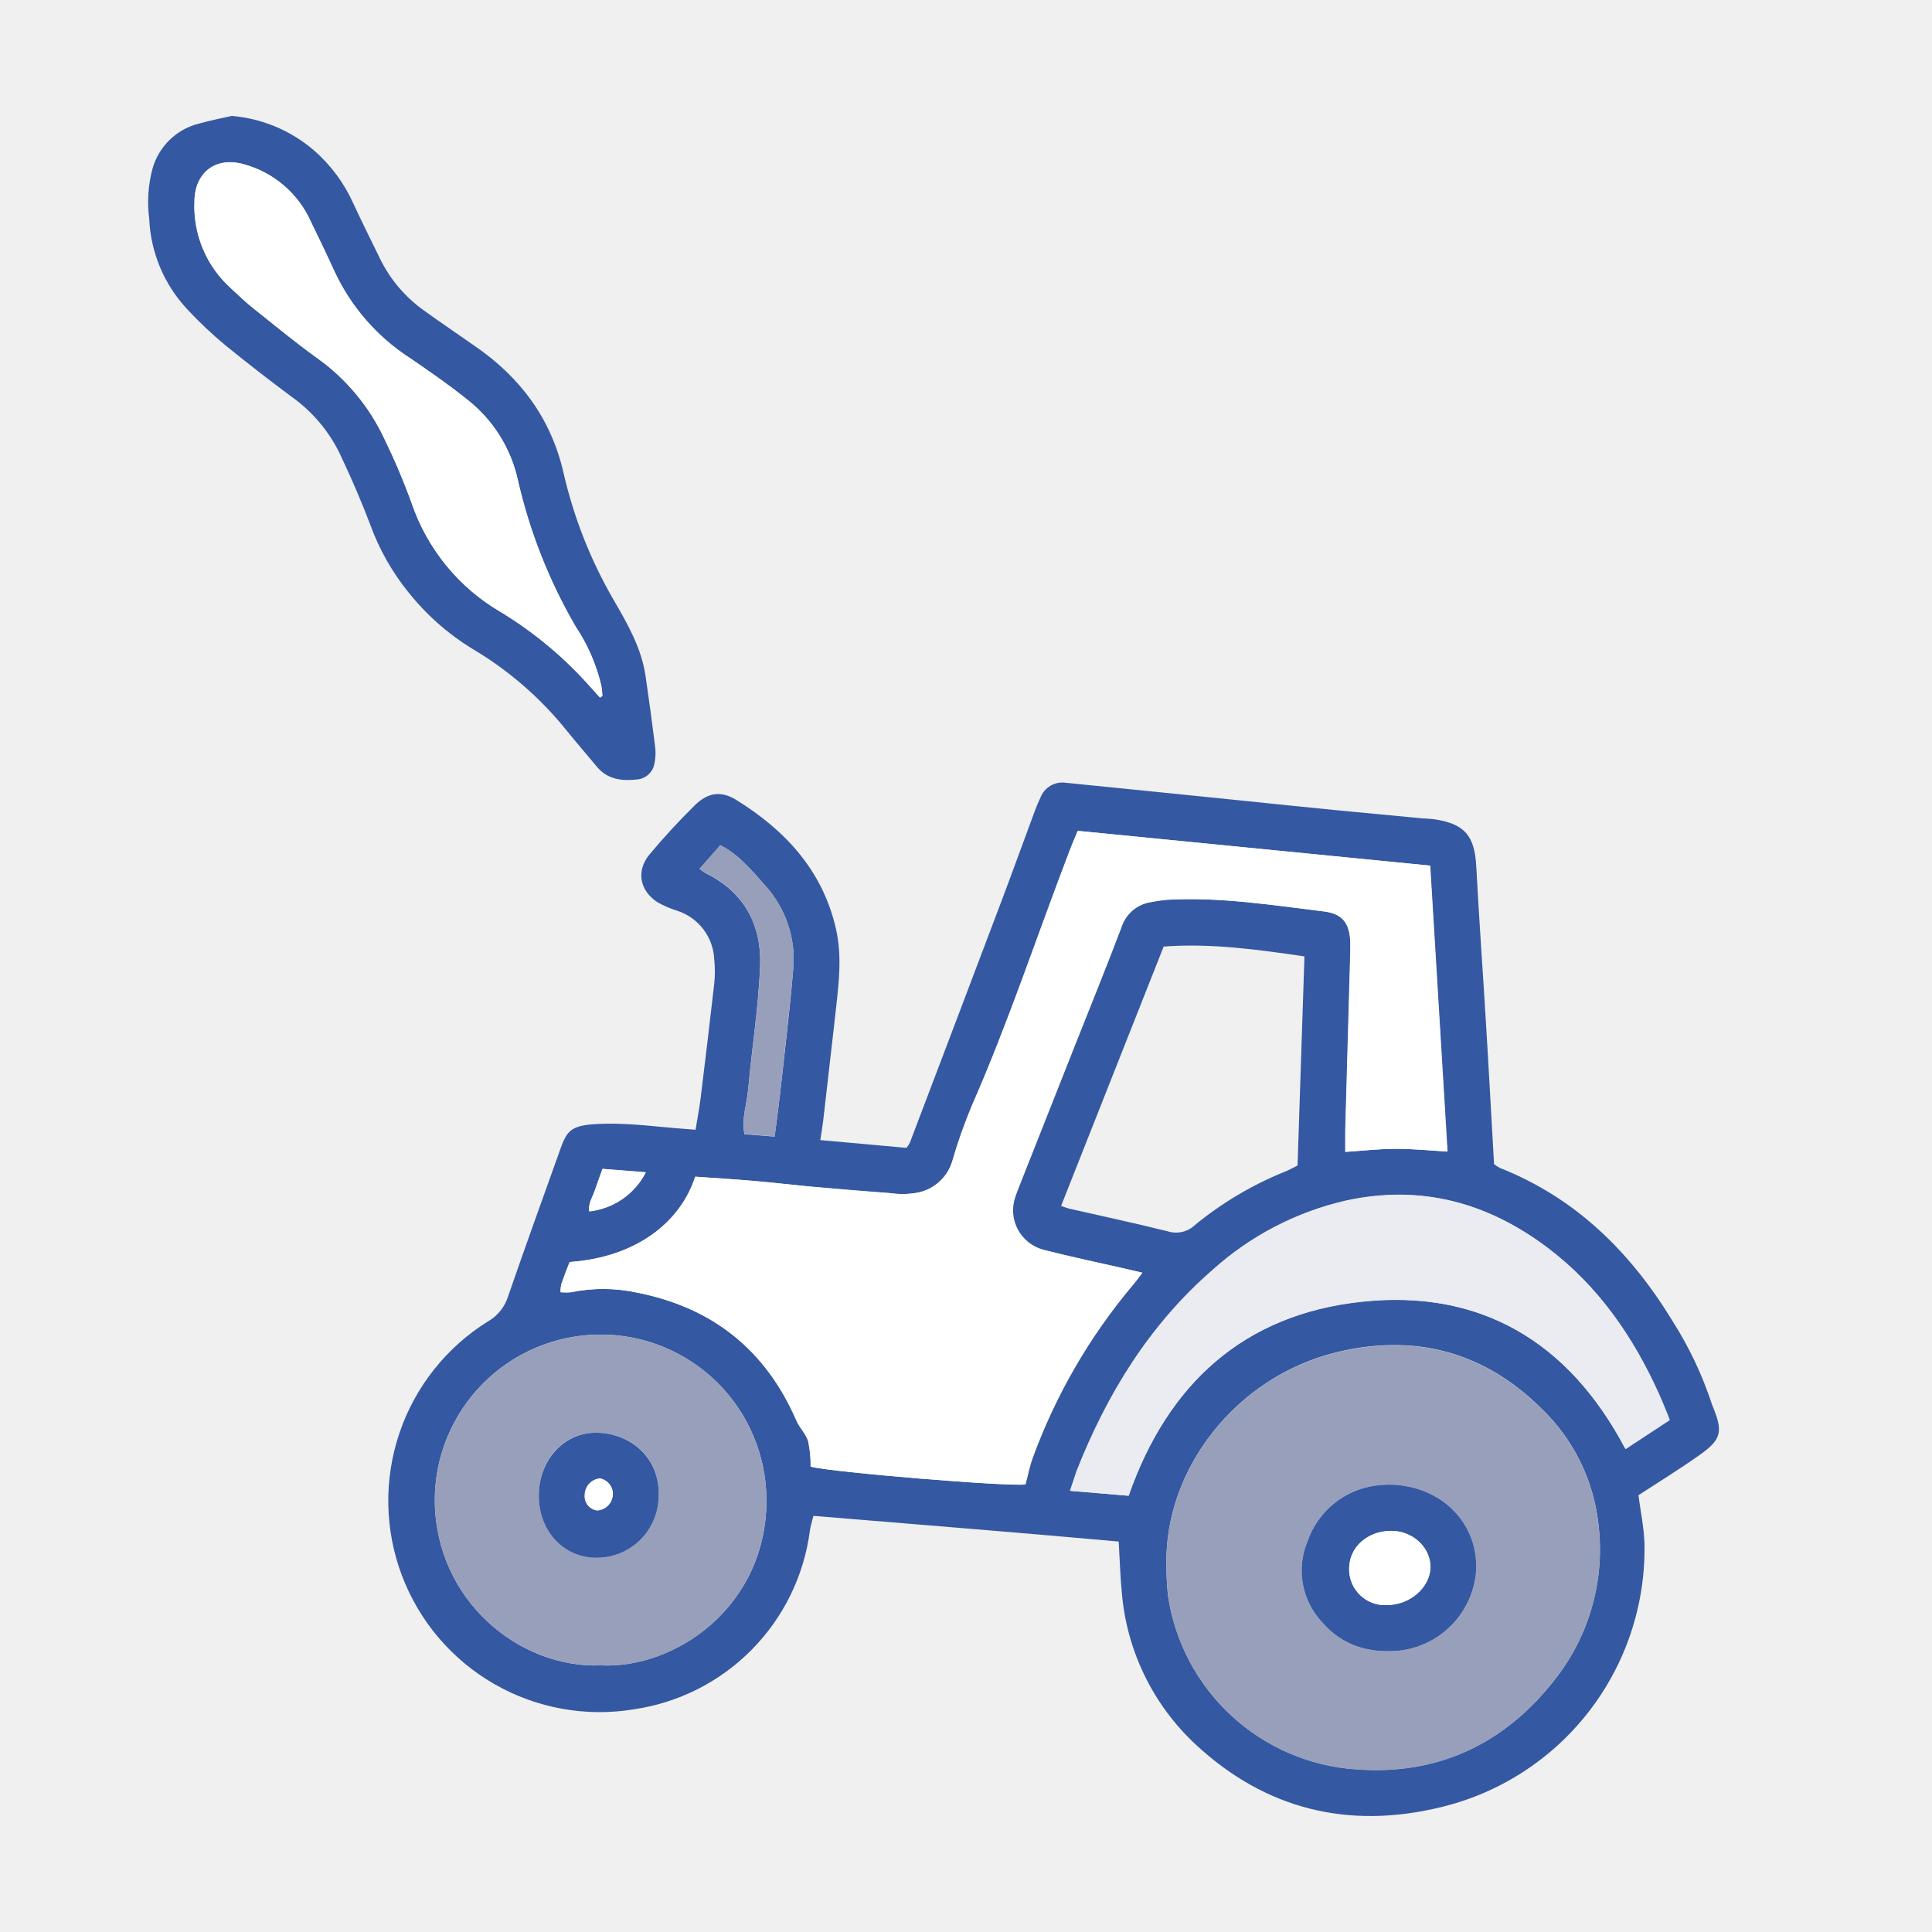
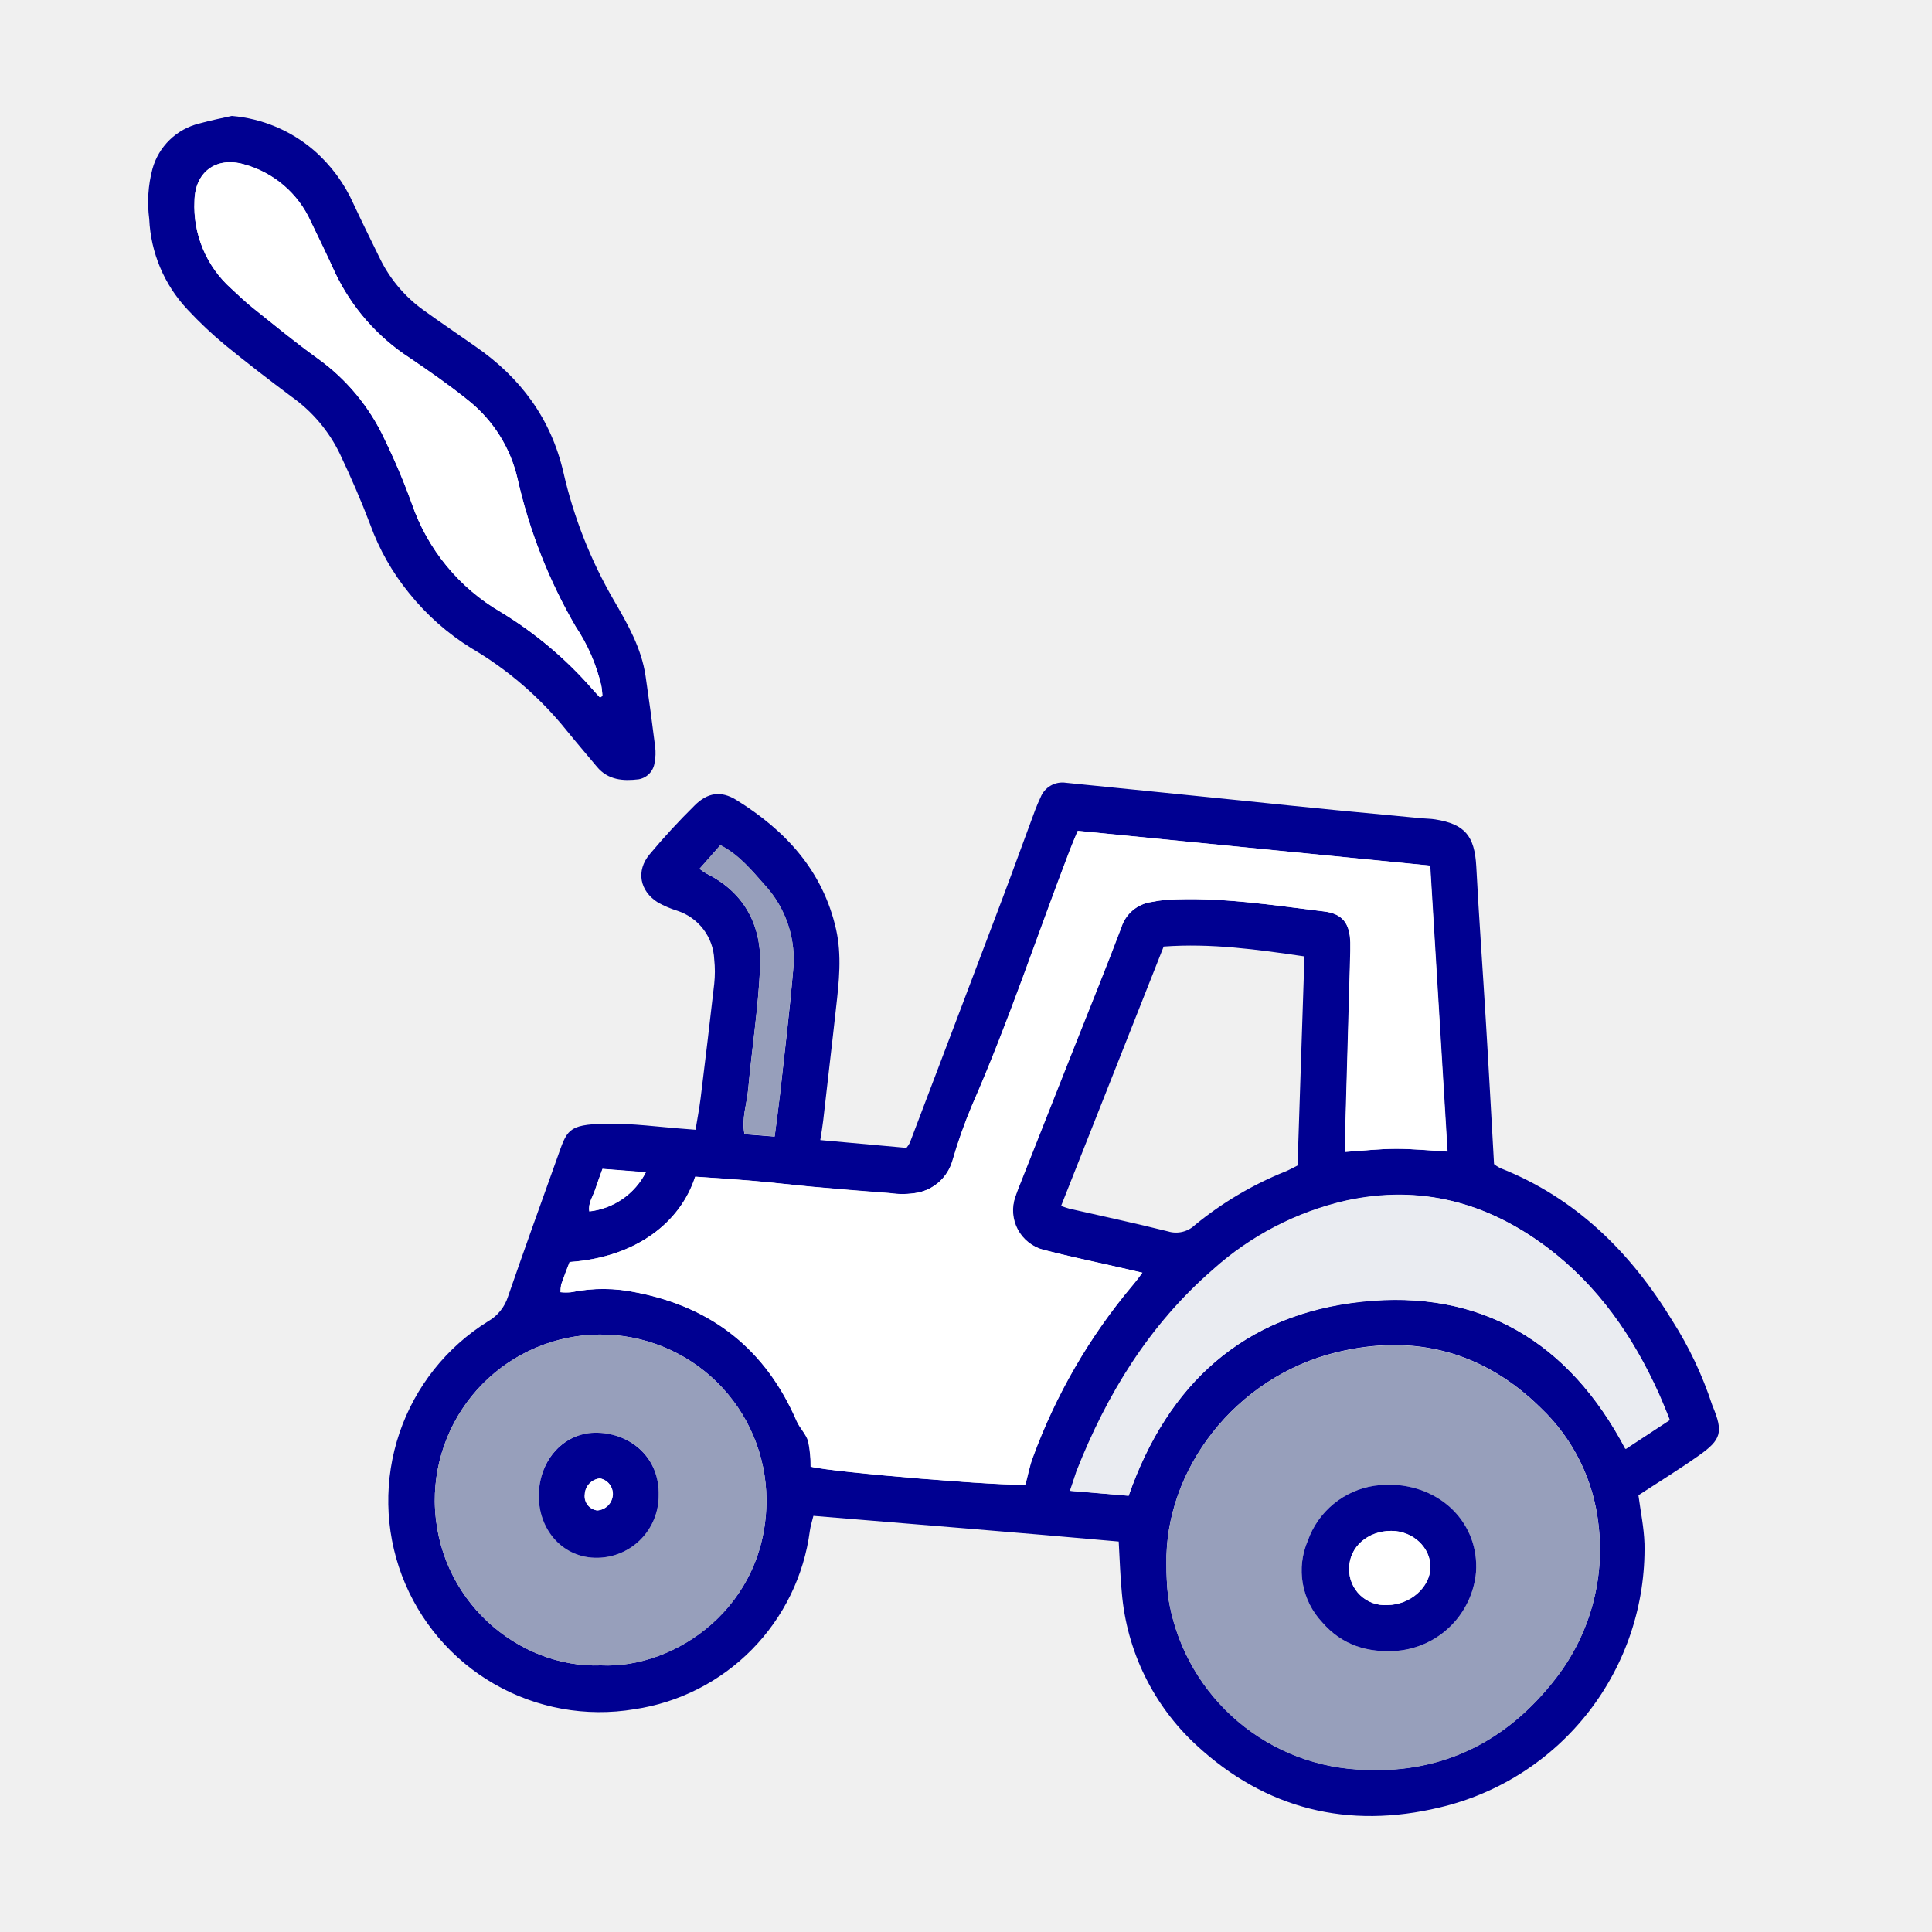
<svg xmlns="http://www.w3.org/2000/svg" width="300" height="300" viewBox="0 0 300 300" fill="none">
-   <path d="M126.304 235.38C126.074 236.33 125.844 237.01 125.754 237.71C124.841 244.662 121.686 251.126 116.769 256.124C111.852 261.123 105.44 264.382 98.504 265.41C91.011 266.661 83.316 265.273 76.732 261.483C70.148 257.693 65.084 251.736 62.403 244.628C59.721 237.52 59.59 229.702 62.03 222.508C64.47 215.314 69.332 209.189 75.784 205.18C77.265 204.332 78.372 202.957 78.884 201.33C81.374 194.14 83.944 186.98 86.514 179.82C88.054 175.51 88.044 174.61 94.044 174.49C98.194 174.41 102.364 175.01 106.524 175.31L108.004 175.43C108.274 173.76 108.584 172.17 108.784 170.58C109.514 164.64 110.234 158.71 110.904 152.77C111.039 151.503 111.039 150.226 110.904 148.96C110.83 147.268 110.24 145.639 109.214 144.291C108.188 142.944 106.775 141.942 105.164 141.42C104.122 141.099 103.117 140.67 102.164 140.14C99.334 138.36 98.724 135.24 100.864 132.67C103.004 130.1 105.414 127.49 107.864 125.07C109.864 123.07 111.944 122.74 114.324 124.21C121.974 128.95 127.774 135.21 129.824 144.3C130.734 148.35 130.284 152.43 129.824 156.48C129.184 162.34 128.474 168.18 127.824 174.03C127.724 174.92 127.564 175.81 127.374 177.03L140.754 178.24C140.953 177.998 141.127 177.736 141.274 177.46C146.074 164.84 150.861 152.216 155.634 139.59C157.364 135.01 159.014 130.41 160.724 125.82C160.974 125.15 161.264 124.48 161.574 123.82C161.876 123.05 162.43 122.406 163.146 121.994C163.862 121.581 164.697 121.425 165.514 121.55L179.314 122.94L193.104 124.34C197.884 124.83 202.664 125.34 207.444 125.8L220.704 127.06C221.424 127.13 222.154 127.12 222.874 127.24C227.474 127.97 228.974 129.82 229.234 134.52C229.654 142.52 230.234 150.46 230.714 158.42C230.944 162.14 231.154 165.85 231.364 169.56C231.574 173.27 231.784 176.98 231.994 180.76C232.271 180.985 232.569 181.182 232.884 181.35C244.704 186.01 253.194 194.45 259.694 205.1C262.279 209.16 264.345 213.527 265.844 218.1C265.873 218.188 265.907 218.275 265.944 218.36C267.604 222.36 267.324 223.55 263.744 226.05C260.744 228.17 257.554 230.13 254.414 232.18C254.744 234.69 255.274 237.18 255.354 239.71C255.535 249.141 252.478 258.35 246.694 265.801C240.909 273.252 232.746 278.496 223.564 280.66C209.354 284.07 196.564 280.97 185.744 270.96C179.066 264.79 174.945 256.34 174.194 247.28C173.944 244.77 173.884 242.28 173.714 239.37C158.154 237.97 142.284 236.71 126.304 235.38ZM87.034 200.65C87.589 200.706 88.149 200.706 88.704 200.65C92.091 199.955 95.586 199.975 98.964 200.71C110.684 203.03 118.964 209.63 123.724 220.62C124.204 221.73 125.194 222.62 125.534 223.8C125.8 225.093 125.927 226.41 125.914 227.73C129.124 228.61 156.914 230.88 159.254 230.49C159.634 229.1 159.884 227.67 160.384 226.34C163.948 216.601 169.183 207.559 175.854 199.62C176.364 199.02 176.854 198.39 177.404 197.62L173.994 196.83C169.994 195.92 165.994 195.09 162.094 194.08C161.237 193.863 160.435 193.469 159.739 192.923C159.043 192.377 158.469 191.692 158.053 190.911C157.638 190.131 157.391 189.272 157.327 188.39C157.263 187.508 157.385 186.622 157.684 185.79C157.854 185.27 158.054 184.79 158.254 184.26L166.954 162.26C169.354 156.2 171.814 150.16 174.124 144.06C174.443 143.017 175.052 142.086 175.881 141.378C176.71 140.669 177.724 140.212 178.804 140.06C179.6 139.898 180.405 139.782 181.214 139.71C189.424 139.24 197.504 140.55 205.604 141.52C208.494 141.87 209.604 143.38 209.714 146.34C209.714 146.79 209.714 147.24 209.714 147.7C209.454 157.033 209.191 166.366 208.924 175.7C208.924 176.7 208.924 177.65 208.924 178.86C211.604 178.68 214.194 178.38 216.784 178.38C219.374 178.38 221.964 178.64 224.784 178.81C223.884 163.95 222.994 149.32 222.094 134.41L167.384 129.01C166.894 130.18 166.504 131.08 166.154 132.01C161.094 145.2 156.684 158.64 150.984 171.59C149.785 174.433 148.757 177.345 147.904 180.31C147.534 181.534 146.837 182.635 145.89 183.495C144.942 184.354 143.779 184.94 142.524 185.19C141.098 185.449 139.638 185.472 138.204 185.26C134.134 184.96 130.074 184.6 126.014 184.26C123.014 183.98 120.014 183.62 117.084 183.37C114.154 183.12 110.974 182.92 107.984 182.71C105.734 189.71 98.904 195.23 88.484 195.96C88.054 197.07 87.594 198.24 87.184 199.43C87.089 199.83 87.038 200.239 87.034 200.65V200.65ZM181.124 242.91C181.117 244.546 181.2 246.182 181.374 247.81C182.445 254.97 185.935 261.547 191.264 266.447C196.593 271.346 203.44 274.273 210.664 274.74C223.454 275.68 233.864 270.66 241.664 260.5C246.885 253.721 249.234 245.163 248.204 236.67C247.451 229.809 244.299 223.434 239.304 218.67C230.384 209.84 219.624 207.05 207.534 209.98C191.794 213.83 180.834 228.25 181.124 242.91V242.91ZM93.314 258.6C104.904 259.14 119.104 249.43 119.014 232.8C118.99 229.418 118.301 226.074 116.985 222.959C115.669 219.844 113.753 217.019 111.345 214.644C108.937 212.27 106.085 210.393 102.952 209.121C99.819 207.849 96.466 207.206 93.084 207.23C89.703 207.253 86.359 207.943 83.244 209.259C80.129 210.575 77.303 212.491 74.929 214.899C72.555 217.307 70.678 220.159 69.405 223.292C68.133 226.425 67.49 229.778 67.514 233.16C67.704 248.42 80.494 259.08 93.314 258.6V258.6ZM175.254 232.26C181.334 214.84 193.194 204.09 211.444 202.15C229.924 200.15 243.644 208.37 252.444 225.01L259.294 220.51C259.044 219.87 258.924 219.51 258.784 219.21C258.404 218.29 258.034 217.36 257.624 216.45C253.624 207.57 248.194 199.69 240.314 193.75C231.014 186.75 220.674 183.93 209.084 186.45C201.36 188.215 194.216 191.93 188.334 197.24C178.524 205.78 171.944 216.53 167.214 228.51C166.864 229.4 166.584 230.32 166.214 231.51L175.254 232.26ZM164.764 187.26C165.374 187.46 165.704 187.6 166.044 187.68C171.154 188.84 176.274 189.94 181.364 191.21C182.09 191.432 182.862 191.457 183.6 191.281C184.339 191.105 185.017 190.736 185.564 190.21C189.783 186.751 194.503 183.956 199.564 181.92C200.214 181.66 200.834 181.3 201.484 180.98C201.844 170.12 202.194 159.37 202.554 148.51C195.184 147.43 188.054 146.44 180.694 146.98L164.764 187.26ZM108.624 134.92C108.945 135.167 109.279 135.397 109.624 135.61C115.684 138.61 118.324 143.79 118.024 150.26C117.724 156.73 116.744 162.86 116.174 169.17C115.964 171.46 115.114 173.72 115.604 176.12L120.284 176.49C120.584 174.15 120.894 171.93 121.144 169.7C121.844 163.4 122.614 157.11 123.144 150.8C123.401 148.397 123.146 145.968 122.394 143.672C121.643 141.375 120.412 139.265 118.784 137.48C116.784 135.2 114.784 132.78 111.854 131.25L108.624 134.92ZM100.294 182.05L93.554 181.52C93.084 182.82 92.714 183.83 92.374 184.85C92.034 185.87 91.294 186.85 91.514 188.12C93.369 187.911 95.142 187.244 96.675 186.179C98.208 185.114 99.451 183.685 100.294 182.02V182.05Z" fill="#3558A2" />
-   <path d="M35.994 18C40.718 18.398 45.195 20.282 48.784 23.38C51.393 25.658 53.474 28.476 54.884 31.64C56.224 34.51 57.634 37.36 59.024 40.2C60.59 43.388 62.923 46.136 65.814 48.2C68.464 50.11 71.174 51.94 73.814 53.79C80.814 58.62 85.564 65 87.494 73.38C89.092 80.365 91.739 87.067 95.344 93.26C97.474 96.92 99.614 100.67 100.244 104.98C100.784 108.647 101.28 112.313 101.734 115.98C101.834 116.793 101.803 117.617 101.644 118.42C101.564 119.061 101.28 119.66 100.833 120.126C100.386 120.593 99.801 120.903 99.164 121.01C96.784 121.3 94.424 121.15 92.694 119.07C91.134 117.19 89.524 115.33 87.984 113.43C83.88 108.322 78.882 104.002 73.234 100.68C69.516 98.388 66.221 95.472 63.494 92.06C60.913 88.892 58.884 85.312 57.494 81.47C56.084 77.75 54.494 74.1 52.774 70.47C51.067 66.936 48.494 63.892 45.294 61.62C41.804 59.02 38.354 56.35 35.004 53.62C32.907 51.884 30.927 50.013 29.074 48.02C25.501 44.206 23.409 39.241 23.174 34.02C22.829 31.412 22.999 28.762 23.674 26.22C24.149 24.507 25.072 22.952 26.348 21.715C27.624 20.477 29.207 19.602 30.934 19.18C32.754 18.67 34.614 18.31 35.994 18ZM93.174 108.32L93.534 108.07C93.534 107.54 93.454 107 93.364 106.48C92.595 103.197 91.24 100.081 89.364 97.28C85.217 90.145 82.182 82.42 80.364 74.37C79.264 69.544 76.551 65.237 72.674 62.16C69.774 59.84 66.674 57.71 63.674 55.63C58.611 52.361 54.566 47.74 51.994 42.29C50.794 39.65 49.534 37.04 48.264 34.43C47.297 32.268 45.864 30.347 44.065 28.806C42.267 27.265 40.149 26.143 37.864 25.52C33.504 24.28 30.264 26.77 30.194 31.2C30.069 33.748 30.515 36.291 31.5 38.644C32.484 40.997 33.982 43.1 35.884 44.8C36.954 45.8 37.994 46.8 39.124 47.71C42.454 50.37 45.744 53.09 49.204 55.58C53.74 58.798 57.361 63.14 59.714 68.18C61.3 71.436 62.712 74.774 63.944 78.18C66.383 85.288 71.304 91.277 77.804 95.05C83.093 98.268 87.859 102.278 91.934 106.94C92.324 107.4 92.754 107.86 93.174 108.32V108.32Z" fill="#3558A2" />
+   <path d="M126.304 235.38C126.074 236.33 125.844 237.01 125.754 237.71C124.841 244.662 121.686 251.126 116.769 256.124C111.852 261.123 105.44 264.382 98.504 265.41C91.011 266.661 83.316 265.273 76.732 261.483C70.148 257.693 65.084 251.736 62.403 244.628C59.721 237.52 59.59 229.702 62.03 222.508C64.47 215.314 69.332 209.189 75.784 205.18C77.265 204.332 78.372 202.957 78.884 201.33C81.374 194.14 83.944 186.98 86.514 179.82C88.054 175.51 88.044 174.61 94.044 174.49C98.194 174.41 102.364 175.01 106.524 175.31L108.004 175.43C108.274 173.76 108.584 172.17 108.784 170.58C109.514 164.64 110.234 158.71 110.904 152.77C111.039 151.503 111.039 150.226 110.904 148.96C110.83 147.268 110.24 145.639 109.214 144.291C108.188 142.944 106.775 141.942 105.164 141.42C104.122 141.099 103.117 140.67 102.164 140.14C99.334 138.36 98.724 135.24 100.864 132.67C103.004 130.1 105.414 127.49 107.864 125.07C109.864 123.07 111.944 122.74 114.324 124.21C121.974 128.95 127.774 135.21 129.824 144.3C130.734 148.35 130.284 152.43 129.824 156.48C129.184 162.34 128.474 168.18 127.824 174.03C127.724 174.92 127.564 175.81 127.374 177.03L140.754 178.24C140.953 177.998 141.127 177.736 141.274 177.46C146.074 164.84 150.861 152.216 155.634 139.59C157.364 135.01 159.014 130.41 160.724 125.82C160.974 125.15 161.264 124.48 161.574 123.82C161.876 123.05 162.43 122.406 163.146 121.994C163.862 121.581 164.697 121.425 165.514 121.55L179.314 122.94L193.104 124.34C197.884 124.83 202.664 125.34 207.444 125.8L220.704 127.06C221.424 127.13 222.154 127.12 222.874 127.24C227.474 127.97 228.974 129.82 229.234 134.52C229.654 142.52 230.234 150.46 230.714 158.42C230.944 162.14 231.154 165.85 231.364 169.56C231.574 173.27 231.784 176.98 231.994 180.76C232.271 180.985 232.569 181.182 232.884 181.35C244.704 186.01 253.194 194.45 259.694 205.1C262.279 209.16 264.345 213.527 265.844 218.1C265.873 218.188 265.907 218.275 265.944 218.36C267.604 222.36 267.324 223.55 263.744 226.05C260.744 228.17 257.554 230.13 254.414 232.18C254.744 234.69 255.274 237.18 255.354 239.71C255.535 249.141 252.478 258.35 246.694 265.801C240.909 273.252 232.746 278.496 223.564 280.66C209.354 284.07 196.564 280.97 185.744 270.96C179.066 264.79 174.945 256.34 174.194 247.28C173.944 244.77 173.884 242.28 173.714 239.37C158.154 237.97 142.284 236.71 126.304 235.38ZM87.034 200.65C87.589 200.706 88.149 200.706 88.704 200.65C92.091 199.955 95.586 199.975 98.964 200.71C110.684 203.03 118.964 209.63 123.724 220.62C124.204 221.73 125.194 222.62 125.534 223.8C125.8 225.093 125.927 226.41 125.914 227.73C129.124 228.61 156.914 230.88 159.254 230.49C159.634 229.1 159.884 227.67 160.384 226.34C163.948 216.601 169.183 207.559 175.854 199.62C176.364 199.02 176.854 198.39 177.404 197.62L173.994 196.83C169.994 195.92 165.994 195.09 162.094 194.08C161.237 193.863 160.435 193.469 159.739 192.923C159.043 192.377 158.469 191.692 158.053 190.911C157.638 190.131 157.391 189.272 157.327 188.39C157.263 187.508 157.385 186.622 157.684 185.79C157.854 185.27 158.054 184.79 158.254 184.26L166.954 162.26C169.354 156.2 171.814 150.16 174.124 144.06C174.443 143.017 175.052 142.086 175.881 141.378C176.71 140.669 177.724 140.212 178.804 140.06C179.6 139.898 180.405 139.782 181.214 139.71C189.424 139.24 197.504 140.55 205.604 141.52C208.494 141.87 209.604 143.38 209.714 146.34C209.714 146.79 209.714 147.24 209.714 147.7C209.454 157.033 209.191 166.366 208.924 175.7C208.924 176.7 208.924 177.65 208.924 178.86C211.604 178.68 214.194 178.38 216.784 178.38C219.374 178.38 221.964 178.64 224.784 178.81C223.884 163.95 222.994 149.32 222.094 134.41L167.384 129.01C166.894 130.18 166.504 131.08 166.154 132.01C161.094 145.2 156.684 158.64 150.984 171.59C149.785 174.433 148.757 177.345 147.904 180.31C147.534 181.534 146.837 182.635 145.89 183.495C144.942 184.354 143.779 184.94 142.524 185.19C141.098 185.449 139.638 185.472 138.204 185.26C134.134 184.96 130.074 184.6 126.014 184.26C123.014 183.98 120.014 183.62 117.084 183.37C114.154 183.12 110.974 182.92 107.984 182.71C105.734 189.71 98.904 195.23 88.484 195.96C88.054 197.07 87.594 198.24 87.184 199.43C87.089 199.83 87.038 200.239 87.034 200.65V200.65ZM181.124 242.91C181.117 244.546 181.2 246.182 181.374 247.81C182.445 254.97 185.935 261.547 191.264 266.447C196.593 271.346 203.44 274.273 210.664 274.74C223.454 275.68 233.864 270.66 241.664 260.5C246.885 253.721 249.234 245.163 248.204 236.67C247.451 229.809 244.299 223.434 239.304 218.67C230.384 209.84 219.624 207.05 207.534 209.98C191.794 213.83 180.834 228.25 181.124 242.91V242.91ZM93.314 258.6C104.904 259.14 119.104 249.43 119.014 232.8C118.99 229.418 118.301 226.074 116.985 222.959C115.669 219.844 113.753 217.019 111.345 214.644C108.937 212.27 106.085 210.393 102.952 209.121C99.819 207.849 96.466 207.206 93.084 207.23C89.703 207.253 86.359 207.943 83.244 209.259C80.129 210.575 77.303 212.491 74.929 214.899C72.555 217.307 70.678 220.159 69.405 223.292C68.133 226.425 67.49 229.778 67.514 233.16C67.704 248.42 80.494 259.08 93.314 258.6V258.6ZM175.254 232.26C181.334 214.84 193.194 204.09 211.444 202.15C229.924 200.15 243.644 208.37 252.444 225.01L259.294 220.51C259.044 219.87 258.924 219.51 258.784 219.21C258.404 218.29 258.034 217.36 257.624 216.45C253.624 207.57 248.194 199.69 240.314 193.75C231.014 186.75 220.674 183.93 209.084 186.45C201.36 188.215 194.216 191.93 188.334 197.24C178.524 205.78 171.944 216.53 167.214 228.51C166.864 229.4 166.584 230.32 166.214 231.51L175.254 232.26ZM164.764 187.26C165.374 187.46 165.704 187.6 166.044 187.68C171.154 188.84 176.274 189.94 181.364 191.21C182.09 191.432 182.862 191.457 183.6 191.281C184.339 191.105 185.017 190.736 185.564 190.21C189.783 186.751 194.503 183.956 199.564 181.92C200.214 181.66 200.834 181.3 201.484 180.98C201.844 170.12 202.194 159.37 202.554 148.51C195.184 147.43 188.054 146.44 180.694 146.98L164.764 187.26ZM108.624 134.92C108.945 135.167 109.279 135.397 109.624 135.61C115.684 138.61 118.324 143.79 118.024 150.26C117.724 156.73 116.744 162.86 116.174 169.17C115.964 171.46 115.114 173.72 115.604 176.12L120.284 176.49C120.584 174.15 120.894 171.93 121.144 169.7C121.844 163.4 122.614 157.11 123.144 150.8C123.401 148.397 123.146 145.968 122.394 143.672C121.643 141.375 120.412 139.265 118.784 137.48C116.784 135.2 114.784 132.78 111.854 131.25L108.624 134.92ZM100.294 182.05L93.554 181.52C93.084 182.82 92.714 183.83 92.374 184.85C92.034 185.87 91.294 186.85 91.514 188.12C93.369 187.911 95.142 187.244 96.675 186.179C98.208 185.114 99.451 183.685 100.294 182.02V182.05Z" fill="#000091" />
+   <path d="M35.994 18C40.718 18.398 45.195 20.282 48.784 23.38C51.393 25.658 53.474 28.476 54.884 31.64C56.224 34.51 57.634 37.36 59.024 40.2C60.59 43.388 62.923 46.136 65.814 48.2C68.464 50.11 71.174 51.94 73.814 53.79C80.814 58.62 85.564 65 87.494 73.38C89.092 80.365 91.739 87.067 95.344 93.26C97.474 96.92 99.614 100.67 100.244 104.98C100.784 108.647 101.28 112.313 101.734 115.98C101.834 116.793 101.803 117.617 101.644 118.42C101.564 119.061 101.28 119.66 100.833 120.126C100.386 120.593 99.801 120.903 99.164 121.01C96.784 121.3 94.424 121.15 92.694 119.07C91.134 117.19 89.524 115.33 87.984 113.43C83.88 108.322 78.882 104.002 73.234 100.68C69.516 98.388 66.221 95.472 63.494 92.06C60.913 88.892 58.884 85.312 57.494 81.47C56.084 77.75 54.494 74.1 52.774 70.47C51.067 66.936 48.494 63.892 45.294 61.62C41.804 59.02 38.354 56.35 35.004 53.62C32.907 51.884 30.927 50.013 29.074 48.02C25.501 44.206 23.409 39.241 23.174 34.02C22.829 31.412 22.999 28.762 23.674 26.22C24.149 24.507 25.072 22.952 26.348 21.715C27.624 20.477 29.207 19.602 30.934 19.18C32.754 18.67 34.614 18.31 35.994 18ZM93.174 108.32L93.534 108.07C93.534 107.54 93.454 107 93.364 106.48C92.595 103.197 91.24 100.081 89.364 97.28C85.217 90.145 82.182 82.42 80.364 74.37C79.264 69.544 76.551 65.237 72.674 62.16C69.774 59.84 66.674 57.71 63.674 55.63C58.611 52.361 54.566 47.74 51.994 42.29C50.794 39.65 49.534 37.04 48.264 34.43C47.297 32.268 45.864 30.347 44.065 28.806C42.267 27.265 40.149 26.143 37.864 25.52C33.504 24.28 30.264 26.77 30.194 31.2C30.069 33.748 30.515 36.291 31.5 38.644C32.484 40.997 33.982 43.1 35.884 44.8C36.954 45.8 37.994 46.8 39.124 47.71C42.454 50.37 45.744 53.09 49.204 55.58C53.74 58.798 57.361 63.14 59.714 68.18C61.3 71.436 62.712 74.774 63.944 78.18C66.383 85.288 71.304 91.277 77.804 95.05C83.093 98.268 87.859 102.278 91.934 106.94C92.324 107.4 92.754 107.86 93.174 108.32V108.32Z" fill="#000091" />
  <path d="M87.033 200.651C87.022 200.246 87.056 199.84 87.133 199.442C87.543 198.252 88.003 197.081 88.433 195.971C98.853 195.241 105.683 189.721 107.933 182.721C110.933 182.931 113.933 183.111 117.033 183.381C120.133 183.651 123.033 183.992 125.963 184.272C130.023 184.642 134.083 185.002 138.153 185.272C139.588 185.484 141.047 185.46 142.473 185.202C143.728 184.952 144.892 184.366 145.839 183.506C146.787 182.647 147.483 181.546 147.853 180.321C148.706 177.356 149.735 174.444 150.933 171.601C156.633 158.601 161.043 145.211 166.103 132.021C166.453 131.101 166.843 130.201 167.333 129.021L222.043 134.421C222.943 149.331 223.833 163.961 224.733 178.821C221.953 178.651 219.363 178.382 216.733 178.392C214.103 178.402 211.553 178.691 208.873 178.871C208.873 177.661 208.873 176.692 208.873 175.712C209.133 166.378 209.397 157.045 209.663 147.711C209.663 147.251 209.663 146.801 209.663 146.351C209.583 143.351 208.443 141.881 205.553 141.531C197.453 140.531 189.373 139.251 181.163 139.721C180.354 139.793 179.55 139.91 178.753 140.071C177.674 140.224 176.66 140.681 175.831 141.39C175.002 142.098 174.392 143.029 174.073 144.071C171.763 150.171 169.303 156.211 166.903 162.272L158.203 184.272C158.003 184.782 157.803 185.271 157.633 185.801C157.334 186.634 157.213 187.519 157.276 188.401C157.34 189.283 157.587 190.142 158.003 190.923C158.418 191.704 158.992 192.389 159.688 192.935C160.384 193.48 161.186 193.874 162.043 194.091C165.983 195.091 169.973 195.931 173.943 196.841L177.353 197.632C176.773 198.382 176.353 199.012 175.803 199.632C169.133 207.571 163.898 216.613 160.333 226.351C159.833 227.681 159.583 229.112 159.203 230.502C156.833 230.892 129.073 228.622 125.863 227.742C125.876 226.422 125.749 225.104 125.483 223.812C125.143 222.672 124.153 221.742 123.673 220.632C118.903 209.632 110.673 203.041 98.913 200.721C95.535 199.987 92.04 199.966 88.653 200.661C88.114 200.711 87.572 200.707 87.033 200.651Z" fill="white" />
  <path d="M181.125 242.911C180.835 228.251 191.795 213.831 207.535 210.011C219.625 207.081 230.385 209.871 239.305 218.701C244.3 223.465 247.452 229.84 248.205 236.701C249.234 245.195 246.886 253.753 241.665 260.531C233.865 270.691 223.455 275.711 210.665 274.771C203.44 274.304 196.594 271.378 191.265 266.478C185.935 261.578 182.445 255.001 181.375 247.841C181.2 246.204 181.116 244.558 181.125 242.911V242.911ZM215.555 230.531C214.852 230.546 214.151 230.602 213.455 230.701C211.111 231.044 208.905 232.02 207.075 233.525C205.246 235.03 203.863 237.007 203.075 239.241C202.173 241.339 201.903 243.655 202.299 245.904C202.695 248.153 203.74 250.237 205.305 251.901C208.365 255.451 212.385 256.701 217.015 256.331C220.143 256.044 223.073 254.672 225.297 252.454C227.521 250.235 228.9 247.309 229.195 244.181C229.715 236.611 223.785 230.541 215.555 230.531V230.531Z" fill="#979FBB" />
  <path d="M93.314 258.601C80.494 259.081 67.704 248.421 67.514 233.161C67.491 229.78 68.133 226.426 69.406 223.293C70.678 220.16 72.555 217.308 74.929 214.9C77.303 212.493 80.129 210.576 83.244 209.26C86.359 207.944 89.703 207.255 93.084 207.231C96.466 207.207 99.819 207.85 102.952 209.122C106.085 210.395 108.937 212.271 111.345 214.646C113.753 217.02 115.669 219.846 116.985 222.961C118.301 226.076 118.991 229.42 119.014 232.801C119.104 249.431 104.934 259.181 93.314 258.601ZM83.664 232.181C83.604 237.671 87.534 242.001 92.834 241.891C95.361 241.841 97.766 240.801 99.532 238.994C101.298 237.186 102.283 234.758 102.274 232.231C102.444 226.391 98.134 222.651 92.844 222.481C87.554 222.311 83.724 226.631 83.664 232.181Z" fill="#979FBB" />
  <path d="M175.255 232.261L166.135 231.471C166.545 230.321 166.825 229.401 167.135 228.471C171.865 216.471 178.445 205.741 188.255 197.201C194.136 191.891 201.28 188.177 209.005 186.411C220.595 183.891 230.935 186.701 240.235 193.711C248.115 199.651 253.505 207.531 257.545 216.411C257.955 217.321 258.325 218.251 258.705 219.171C258.845 219.501 258.965 219.831 259.215 220.471L252.365 224.971C243.605 208.331 229.885 200.151 211.365 202.111C193.195 204.091 181.335 214.841 175.255 232.261Z" fill="#EAECF1" />
  <path d="M108.625 134.891L111.865 131.221C114.865 132.751 116.765 135.221 118.795 137.451C120.423 139.236 121.654 141.346 122.405 143.643C123.157 145.939 123.412 148.368 123.155 150.771C122.585 157.081 121.815 163.371 121.155 169.671C120.905 171.901 120.595 174.121 120.295 176.461L115.615 176.091C115.125 173.691 115.975 171.431 116.185 169.141C116.755 162.831 117.745 156.551 118.035 150.231C118.325 143.911 115.695 138.601 109.635 135.581C109.287 135.369 108.949 135.138 108.625 134.891V134.891Z" fill="#979FBB" />
  <path d="M100.293 182.02C99.447 183.68 98.201 185.104 96.669 186.163C95.136 187.223 93.365 187.885 91.513 188.09C91.293 186.86 92.023 185.87 92.373 184.82C92.723 183.77 93.083 182.82 93.553 181.49L100.293 182.02Z" fill="white" />
  <path d="M93.174 108.322C92.754 107.862 92.324 107.402 91.914 106.942C87.844 102.288 83.085 98.285 77.804 95.072C71.297 91.296 66.372 85.298 63.934 78.181C62.703 74.775 61.291 71.437 59.704 68.181C57.36 63.137 53.745 58.788 49.214 55.562C45.754 53.072 42.464 50.352 39.134 47.691C38.004 46.782 36.964 45.752 35.894 44.782C33.992 43.082 32.495 40.978 31.51 38.625C30.526 36.272 30.079 33.729 30.204 31.181C30.274 26.752 33.514 24.262 37.874 25.502C40.159 26.124 42.277 27.247 44.075 28.788C45.874 30.328 47.308 32.249 48.274 34.411C49.544 37.022 50.804 39.632 52.004 42.272C54.576 47.721 58.622 52.342 63.684 55.611C66.754 57.691 69.814 59.822 72.684 62.142C76.561 65.218 79.274 69.525 80.374 74.352C82.192 82.401 85.227 90.126 89.374 97.261C91.25 100.062 92.605 103.179 93.374 106.462C93.464 106.982 93.494 107.522 93.544 108.052L93.174 108.322Z" fill="white" />
-   <path d="M215.554 230.531C223.784 230.531 229.714 236.611 229.194 244.141C228.909 247.276 227.534 250.212 225.309 252.439C223.084 254.665 220.149 256.043 217.014 256.331C212.384 256.701 208.364 255.451 205.304 251.901C203.74 250.238 202.695 248.153 202.299 245.904C201.903 243.655 202.172 241.339 203.074 239.241C203.862 237.007 205.246 235.031 207.075 233.526C208.904 232.021 211.11 231.044 213.454 230.701C214.15 230.603 214.852 230.546 215.554 230.531ZM215.424 249.231C218.964 249.231 222.064 246.511 222.114 243.381C222.164 240.251 219.364 237.711 216.034 237.711C212.354 237.711 209.544 240.221 209.494 243.551C209.476 244.324 209.619 245.091 209.914 245.805C210.208 246.52 210.649 247.164 211.207 247.699C211.765 248.233 212.428 248.646 213.154 248.909C213.88 249.173 214.654 249.283 215.424 249.231V249.231Z" fill="#3558A2" />
-   <path d="M83.665 232.181C83.725 226.621 87.665 222.311 92.845 222.481C98.025 222.651 102.445 226.391 102.275 232.231C102.283 234.758 101.298 237.187 99.532 238.994C97.766 240.801 95.361 241.842 92.835 241.891C87.535 242.011 83.605 237.681 83.665 232.181ZM92.765 234.531C93.393 234.478 93.98 234.198 94.416 233.744C94.852 233.289 95.108 232.691 95.135 232.061C95.157 231.474 94.967 230.898 94.6 230.44C94.232 229.981 93.713 229.669 93.135 229.561C92.505 229.624 91.92 229.913 91.488 230.375C91.056 230.836 90.806 231.439 90.785 232.071C90.75 232.364 90.774 232.661 90.855 232.944C90.936 233.227 91.073 233.491 91.257 233.721C91.441 233.951 91.67 234.142 91.928 234.283C92.187 234.424 92.472 234.512 92.765 234.541V234.531Z" fill="#3558A2" />
+   <path d="M215.554 230.531C223.784 230.531 229.714 236.611 229.194 244.141C228.909 247.276 227.534 250.212 225.309 252.439C223.084 254.665 220.149 256.043 217.014 256.331C212.384 256.701 208.364 255.451 205.304 251.901C203.74 250.238 202.695 248.153 202.299 245.904C201.903 243.655 202.172 241.339 203.074 239.241C203.862 237.007 205.246 235.031 207.075 233.526C208.904 232.021 211.11 231.044 213.454 230.701C214.15 230.603 214.852 230.546 215.554 230.531ZM215.424 249.231C218.964 249.231 222.064 246.511 222.114 243.381C222.164 240.251 219.364 237.711 216.034 237.711C212.354 237.711 209.544 240.221 209.494 243.551C209.476 244.324 209.619 245.091 209.914 245.805C210.208 246.52 210.649 247.164 211.207 247.699C211.765 248.233 212.428 248.646 213.154 248.909C213.88 249.173 214.654 249.283 215.424 249.231V249.231Z" fill="#000091" />
+   <path d="M83.665 232.181C83.725 226.621 87.665 222.311 92.845 222.481C98.025 222.651 102.445 226.391 102.275 232.231C102.283 234.758 101.298 237.187 99.532 238.994C97.766 240.801 95.361 241.842 92.835 241.891C87.535 242.011 83.605 237.681 83.665 232.181ZM92.765 234.531C93.393 234.478 93.98 234.198 94.416 233.744C94.852 233.289 95.108 232.691 95.135 232.061C95.157 231.474 94.967 230.898 94.6 230.44C94.232 229.981 93.713 229.669 93.135 229.561C92.505 229.624 91.92 229.913 91.488 230.375C91.056 230.836 90.806 231.439 90.785 232.071C90.75 232.364 90.774 232.661 90.855 232.944C90.936 233.227 91.073 233.491 91.257 233.721C91.441 233.951 91.67 234.142 91.928 234.283C92.187 234.424 92.472 234.512 92.765 234.541V234.531Z" fill="#000091" />
  <path d="M215.424 249.231C214.653 249.282 213.88 249.173 213.153 248.909C212.427 248.645 211.764 248.233 211.206 247.699C210.648 247.164 210.208 246.519 209.913 245.805C209.618 245.091 209.475 244.323 209.494 243.551C209.494 240.221 212.354 237.721 216.034 237.711C219.364 237.711 222.164 240.331 222.114 243.381C222.064 246.431 218.934 249.181 215.424 249.231Z" fill="white" />
  <path d="M92.763 234.54C92.18 234.47 91.649 234.172 91.285 233.711C90.922 233.25 90.756 232.664 90.823 232.08C90.844 231.448 91.094 230.845 91.527 230.384C91.959 229.922 92.544 229.633 93.173 229.57C93.751 229.678 94.271 229.989 94.638 230.448C95.005 230.907 95.195 231.483 95.173 232.07C95.145 232.706 94.884 233.309 94.44 233.765C93.995 234.221 93.398 234.497 92.763 234.54V234.54Z" fill="white" />
</svg>
